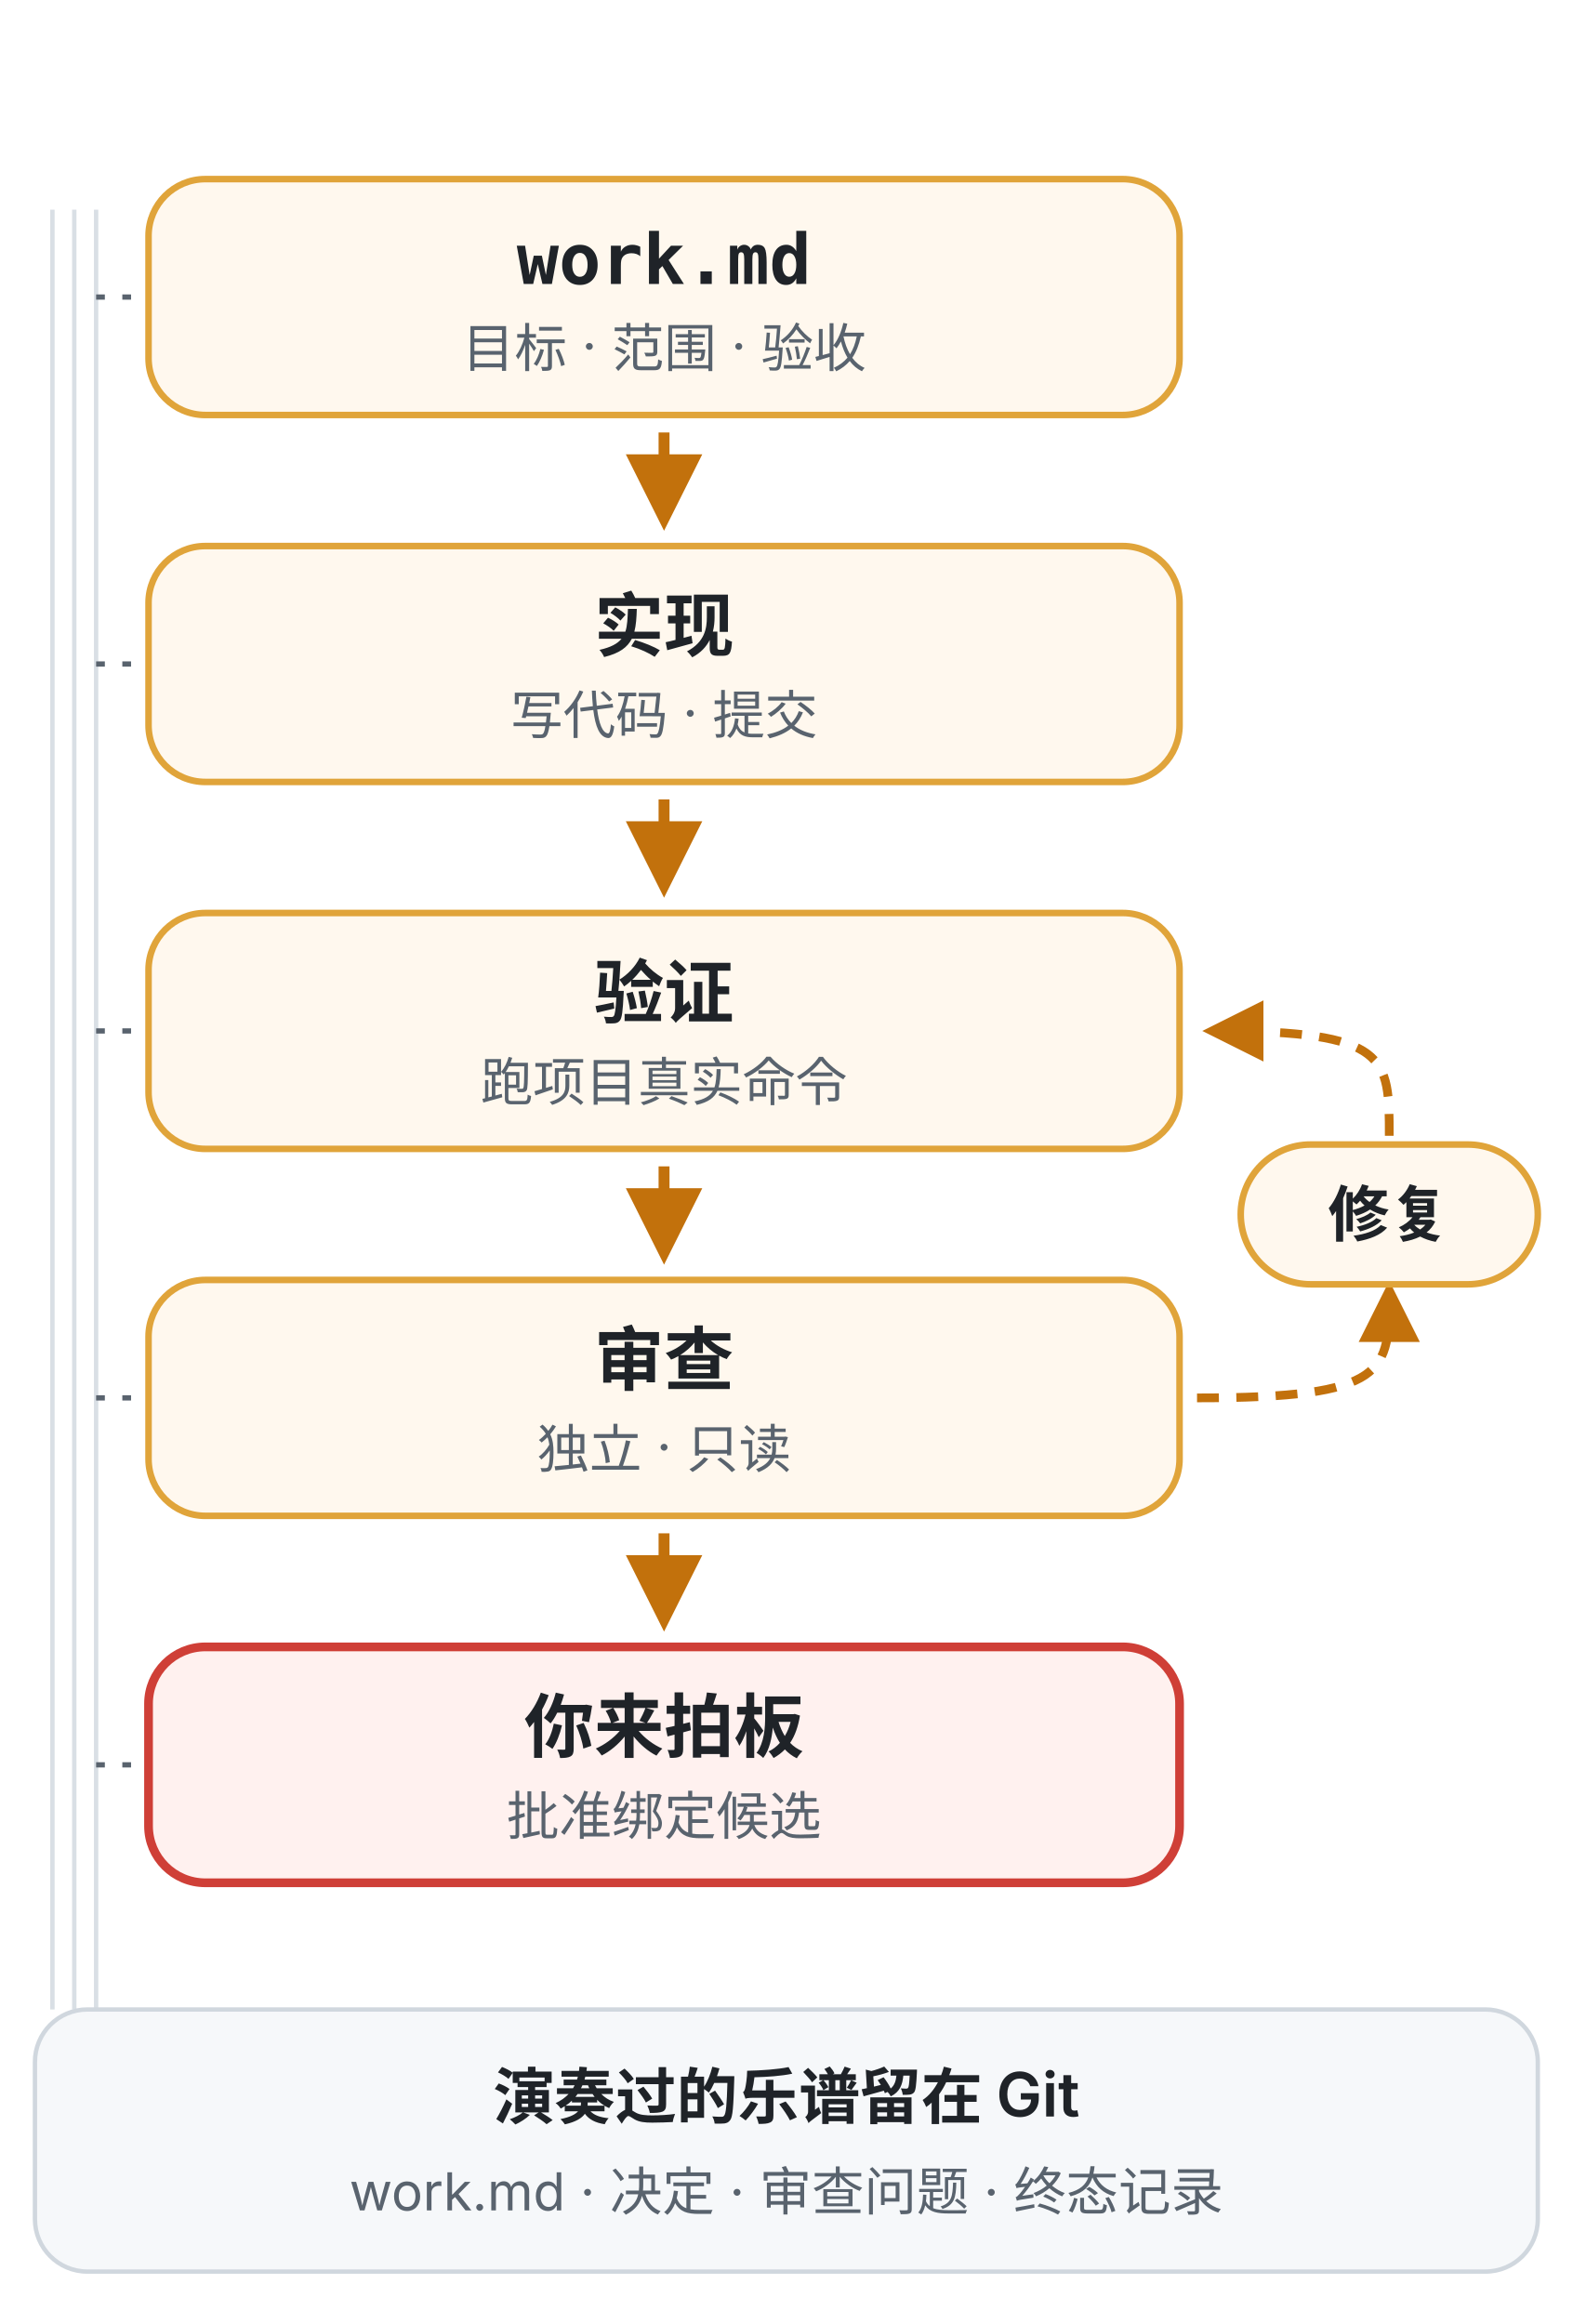
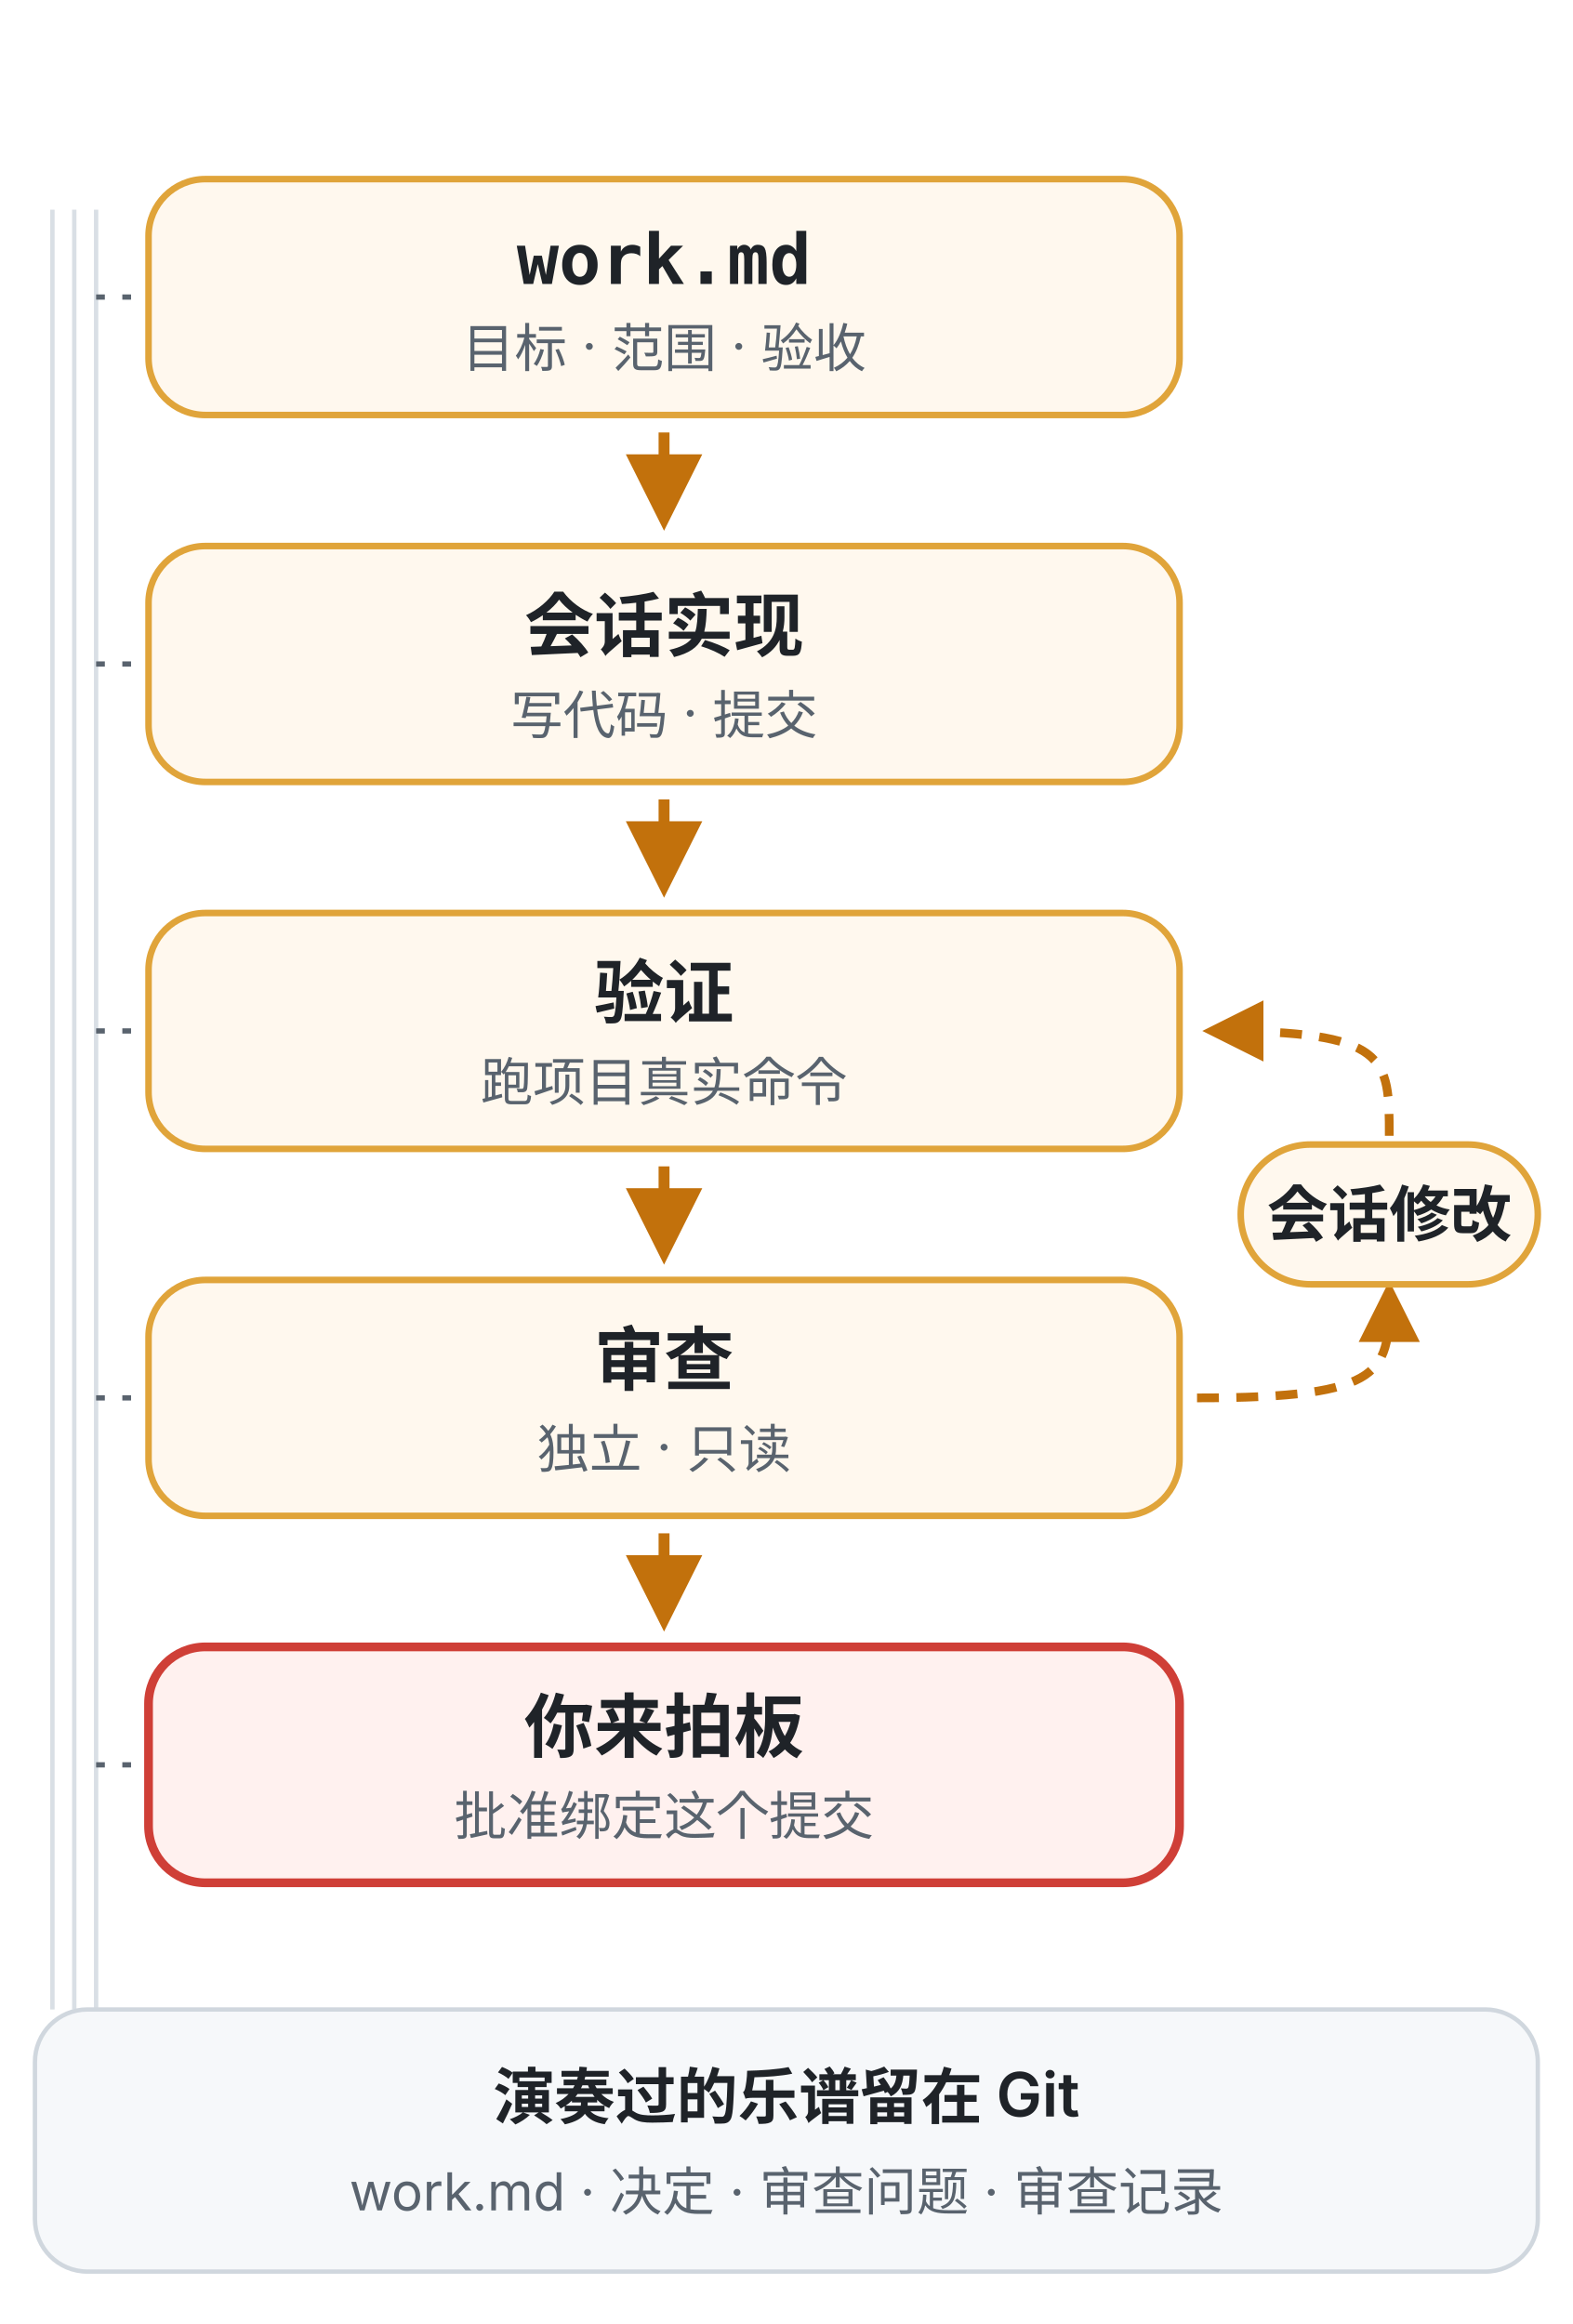
<svg xmlns="http://www.w3.org/2000/svg" width="360" height="532" viewBox="0 0 360 532" role="img">
  <defs>
    <marker id="arrow-light-n" viewBox="0 0 10 10" refX="8" refY="5" markerWidth="7" markerHeight="7" orient="auto-start-reverse">
      <path d="M 0 0 L 10 5 L 0 10 z" fill="#c2710c" />
    </marker>
  </defs>
  <line x1="12" y1="48" x2="12" y2="460" stroke="#d0d7de" stroke-width="1" opacity="0.8" />
  <line x1="17" y1="48" x2="17" y2="460" stroke="#d0d7de" stroke-width="1" opacity="0.8" />
  <line x1="22" y1="48" x2="22" y2="460" stroke="#d0d7de" stroke-width="1" opacity="0.8" />
  <line x1="152" y1="99" x2="152" y2="118" stroke="#c2710c" stroke-width="2.5" marker-end="url(#arrow-light-n)" />
  <line x1="152" y1="183" x2="152" y2="202" stroke="#c2710c" stroke-width="2.5" marker-end="url(#arrow-light-n)" />
  <line x1="152" y1="267" x2="152" y2="286" stroke="#c2710c" stroke-width="2.5" marker-end="url(#arrow-light-n)" />
  <line x1="152" y1="351" x2="152" y2="370" stroke="#c2710c" stroke-width="2.5" marker-end="url(#arrow-light-n)" />
  <path d="M 274 320 C 318 320, 318 314, 318 296" fill="none" stroke="#c2710c" stroke-width="2" stroke-dasharray="5 4" marker-end="url(#arrow-light-n)" />
  <path d="M 318 260 C 318 242, 318 236, 278 236" fill="none" stroke="#c2710c" stroke-width="2" stroke-dasharray="5 4" marker-end="url(#arrow-light-n)" />
  <rect x="284" y="262" width="68" height="32" rx="16" fill="#fff8ee" stroke="#e0a43a" stroke-width="1.5" />
-   <text x="318" y="283" text-anchor="middle" font-family="-apple-system, 'Segoe UI', 'PingFang SC', 'Hiragino Sans GB', 'Noto Sans SC', sans-serif" font-size="14" font-weight="600" fill="#1f2328">修复</text>
+   <text x="318" y="283" text-anchor="middle" font-family="-apple-system, 'Segoe UI', 'PingFang SC', 'Hiragino Sans GB', 'Noto Sans SC', sans-serif" font-size="14" font-weight="600" fill="#1f2328">会话修改</text>
  <line x1="22" y1="68" x2="34" y2="68" stroke="#59636e" stroke-width="1.2" stroke-dasharray="2 4" />
  <rect x="34" y="41" width="236" height="54" rx="13" fill="#fff8ee" stroke="#e0a43a" stroke-width="1.5" />
  <text x="152" y="65" text-anchor="middle" font-family="ui-monospace, SFMono-Regular, Menlo, Consolas, monospace" font-size="16" font-weight="600" fill="#1f2328">work.md</text>
  <text x="152" y="84" text-anchor="middle" font-family="-apple-system, 'Segoe UI', 'PingFang SC', 'Hiragino Sans GB', 'Noto Sans SC', sans-serif" font-size="12" fill="#59636e">目标 · 范围 · 验收</text>
  <line x1="22" y1="152" x2="34" y2="152" stroke="#59636e" stroke-width="1.2" stroke-dasharray="2 4" />
  <rect x="34" y="125" width="236" height="54" rx="13" fill="#fff8ee" stroke="#e0a43a" stroke-width="1.5" />
-   <text x="152" y="149" text-anchor="middle" font-family="-apple-system, 'Segoe UI', 'PingFang SC', 'Hiragino Sans GB', 'Noto Sans SC', sans-serif" font-size="16" font-weight="600" fill="#1f2328">实现</text>
+   <text x="152" y="149" text-anchor="middle" font-family="-apple-system, 'Segoe UI', 'PingFang SC', 'Hiragino Sans GB', 'Noto Sans SC', sans-serif" font-size="16" font-weight="600" fill="#1f2328">会话实现</text>
  <text x="152" y="168" text-anchor="middle" font-family="-apple-system, 'Segoe UI', 'PingFang SC', 'Hiragino Sans GB', 'Noto Sans SC', sans-serif" font-size="12" fill="#59636e">写代码 · 提交</text>
  <line x1="22" y1="236" x2="34" y2="236" stroke="#59636e" stroke-width="1.2" stroke-dasharray="2 4" />
  <rect x="34" y="209" width="236" height="54" rx="13" fill="#fff8ee" stroke="#e0a43a" stroke-width="1.5" />
  <text x="152" y="233" text-anchor="middle" font-family="-apple-system, 'Segoe UI', 'PingFang SC', 'Hiragino Sans GB', 'Noto Sans SC', sans-serif" font-size="16" font-weight="600" fill="#1f2328">验证</text>
  <text x="152" y="252" text-anchor="middle" font-family="-apple-system, 'Segoe UI', 'PingFang SC', 'Hiragino Sans GB', 'Noto Sans SC', sans-serif" font-size="12" fill="#59636e">跑项目真实命令</text>
  <line x1="22" y1="320" x2="34" y2="320" stroke="#59636e" stroke-width="1.2" stroke-dasharray="2 4" />
  <rect x="34" y="293" width="236" height="54" rx="13" fill="#fff8ee" stroke="#e0a43a" stroke-width="1.5" />
  <text x="152" y="317" text-anchor="middle" font-family="-apple-system, 'Segoe UI', 'PingFang SC', 'Hiragino Sans GB', 'Noto Sans SC', sans-serif" font-size="16" font-weight="600" fill="#1f2328">审查</text>
  <text x="152" y="336" text-anchor="middle" font-family="-apple-system, 'Segoe UI', 'PingFang SC', 'Hiragino Sans GB', 'Noto Sans SC', sans-serif" font-size="12" fill="#59636e">独立 · 只读</text>
  <line x1="22" y1="404" x2="34" y2="404" stroke="#59636e" stroke-width="1.2" stroke-dasharray="2 4" />
  <rect x="34" y="377" width="236" height="54" rx="13" fill="#fff1ef" stroke="#cf3f37" stroke-width="2" />
  <text x="152" y="401" text-anchor="middle" font-family="-apple-system, 'Segoe UI', 'PingFang SC', 'Hiragino Sans GB', 'Noto Sans SC', sans-serif" font-size="16" font-weight="600" fill="#1f2328">你来拍板</text>
-   <text x="152" y="420" text-anchor="middle" font-family="-apple-system, 'Segoe UI', 'PingFang SC', 'Hiragino Sans GB', 'Noto Sans SC', sans-serif" font-size="12" fill="#59636e">批准绑定候选</text>
+   <text x="152" y="420" text-anchor="middle" font-family="-apple-system, 'Segoe UI', 'PingFang SC', 'Hiragino Sans GB', 'Noto Sans SC', sans-serif" font-size="12" fill="#59636e">批准绑定这个提交</text>
  <rect x="8" y="460" width="344" height="60" rx="12" fill="#f6f8fa" stroke="#d0d7de" stroke-width="1" />
  <text x="180" y="485" text-anchor="middle" font-family="-apple-system, 'Segoe UI', 'PingFang SC', 'Hiragino Sans GB', 'Noto Sans SC', sans-serif" font-size="14" font-weight="600" fill="#1f2328">演奏过的乐谱留在 Git</text>
-   <text x="180" y="506" text-anchor="middle" font-family="-apple-system, 'Segoe UI', 'PingFang SC', 'Hiragino Sans GB', 'Noto Sans SC', sans-serif" font-size="12" fill="#59636e">work.md · 决定 · 审查问题 · 终态记录</text>
+   <text x="180" y="506" text-anchor="middle" font-family="-apple-system, 'Segoe UI', 'PingFang SC', 'Hiragino Sans GB', 'Noto Sans SC', sans-serif" font-size="12" fill="#59636e">work.md · 决定 · 审查问题 · 审查记录</text>
</svg>
